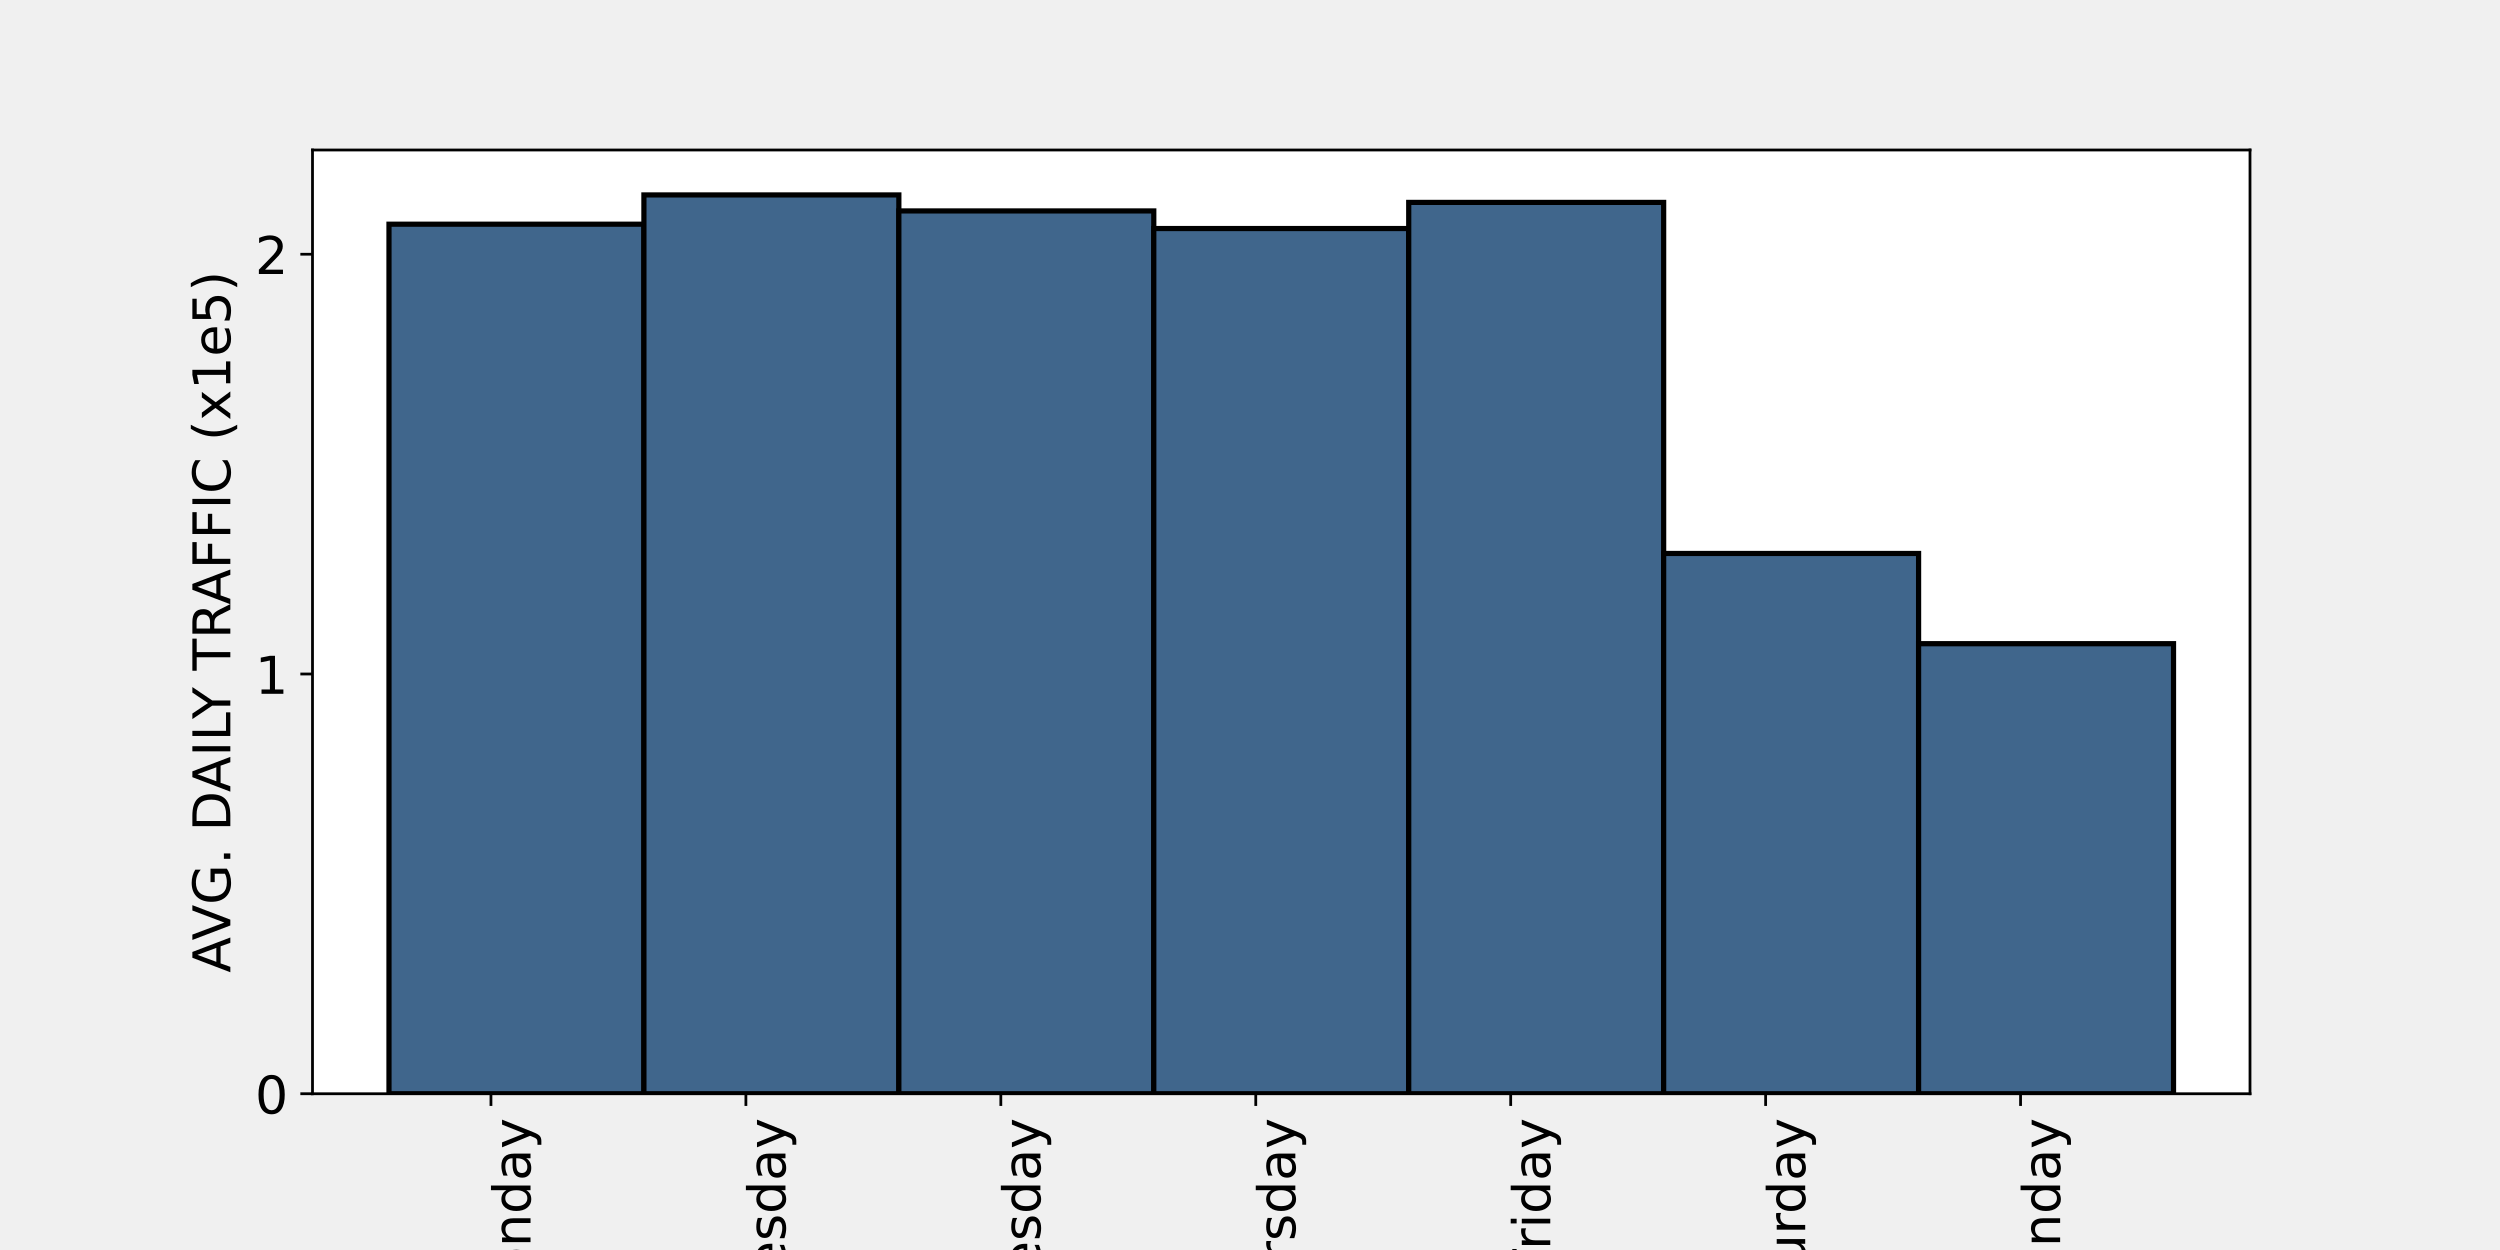
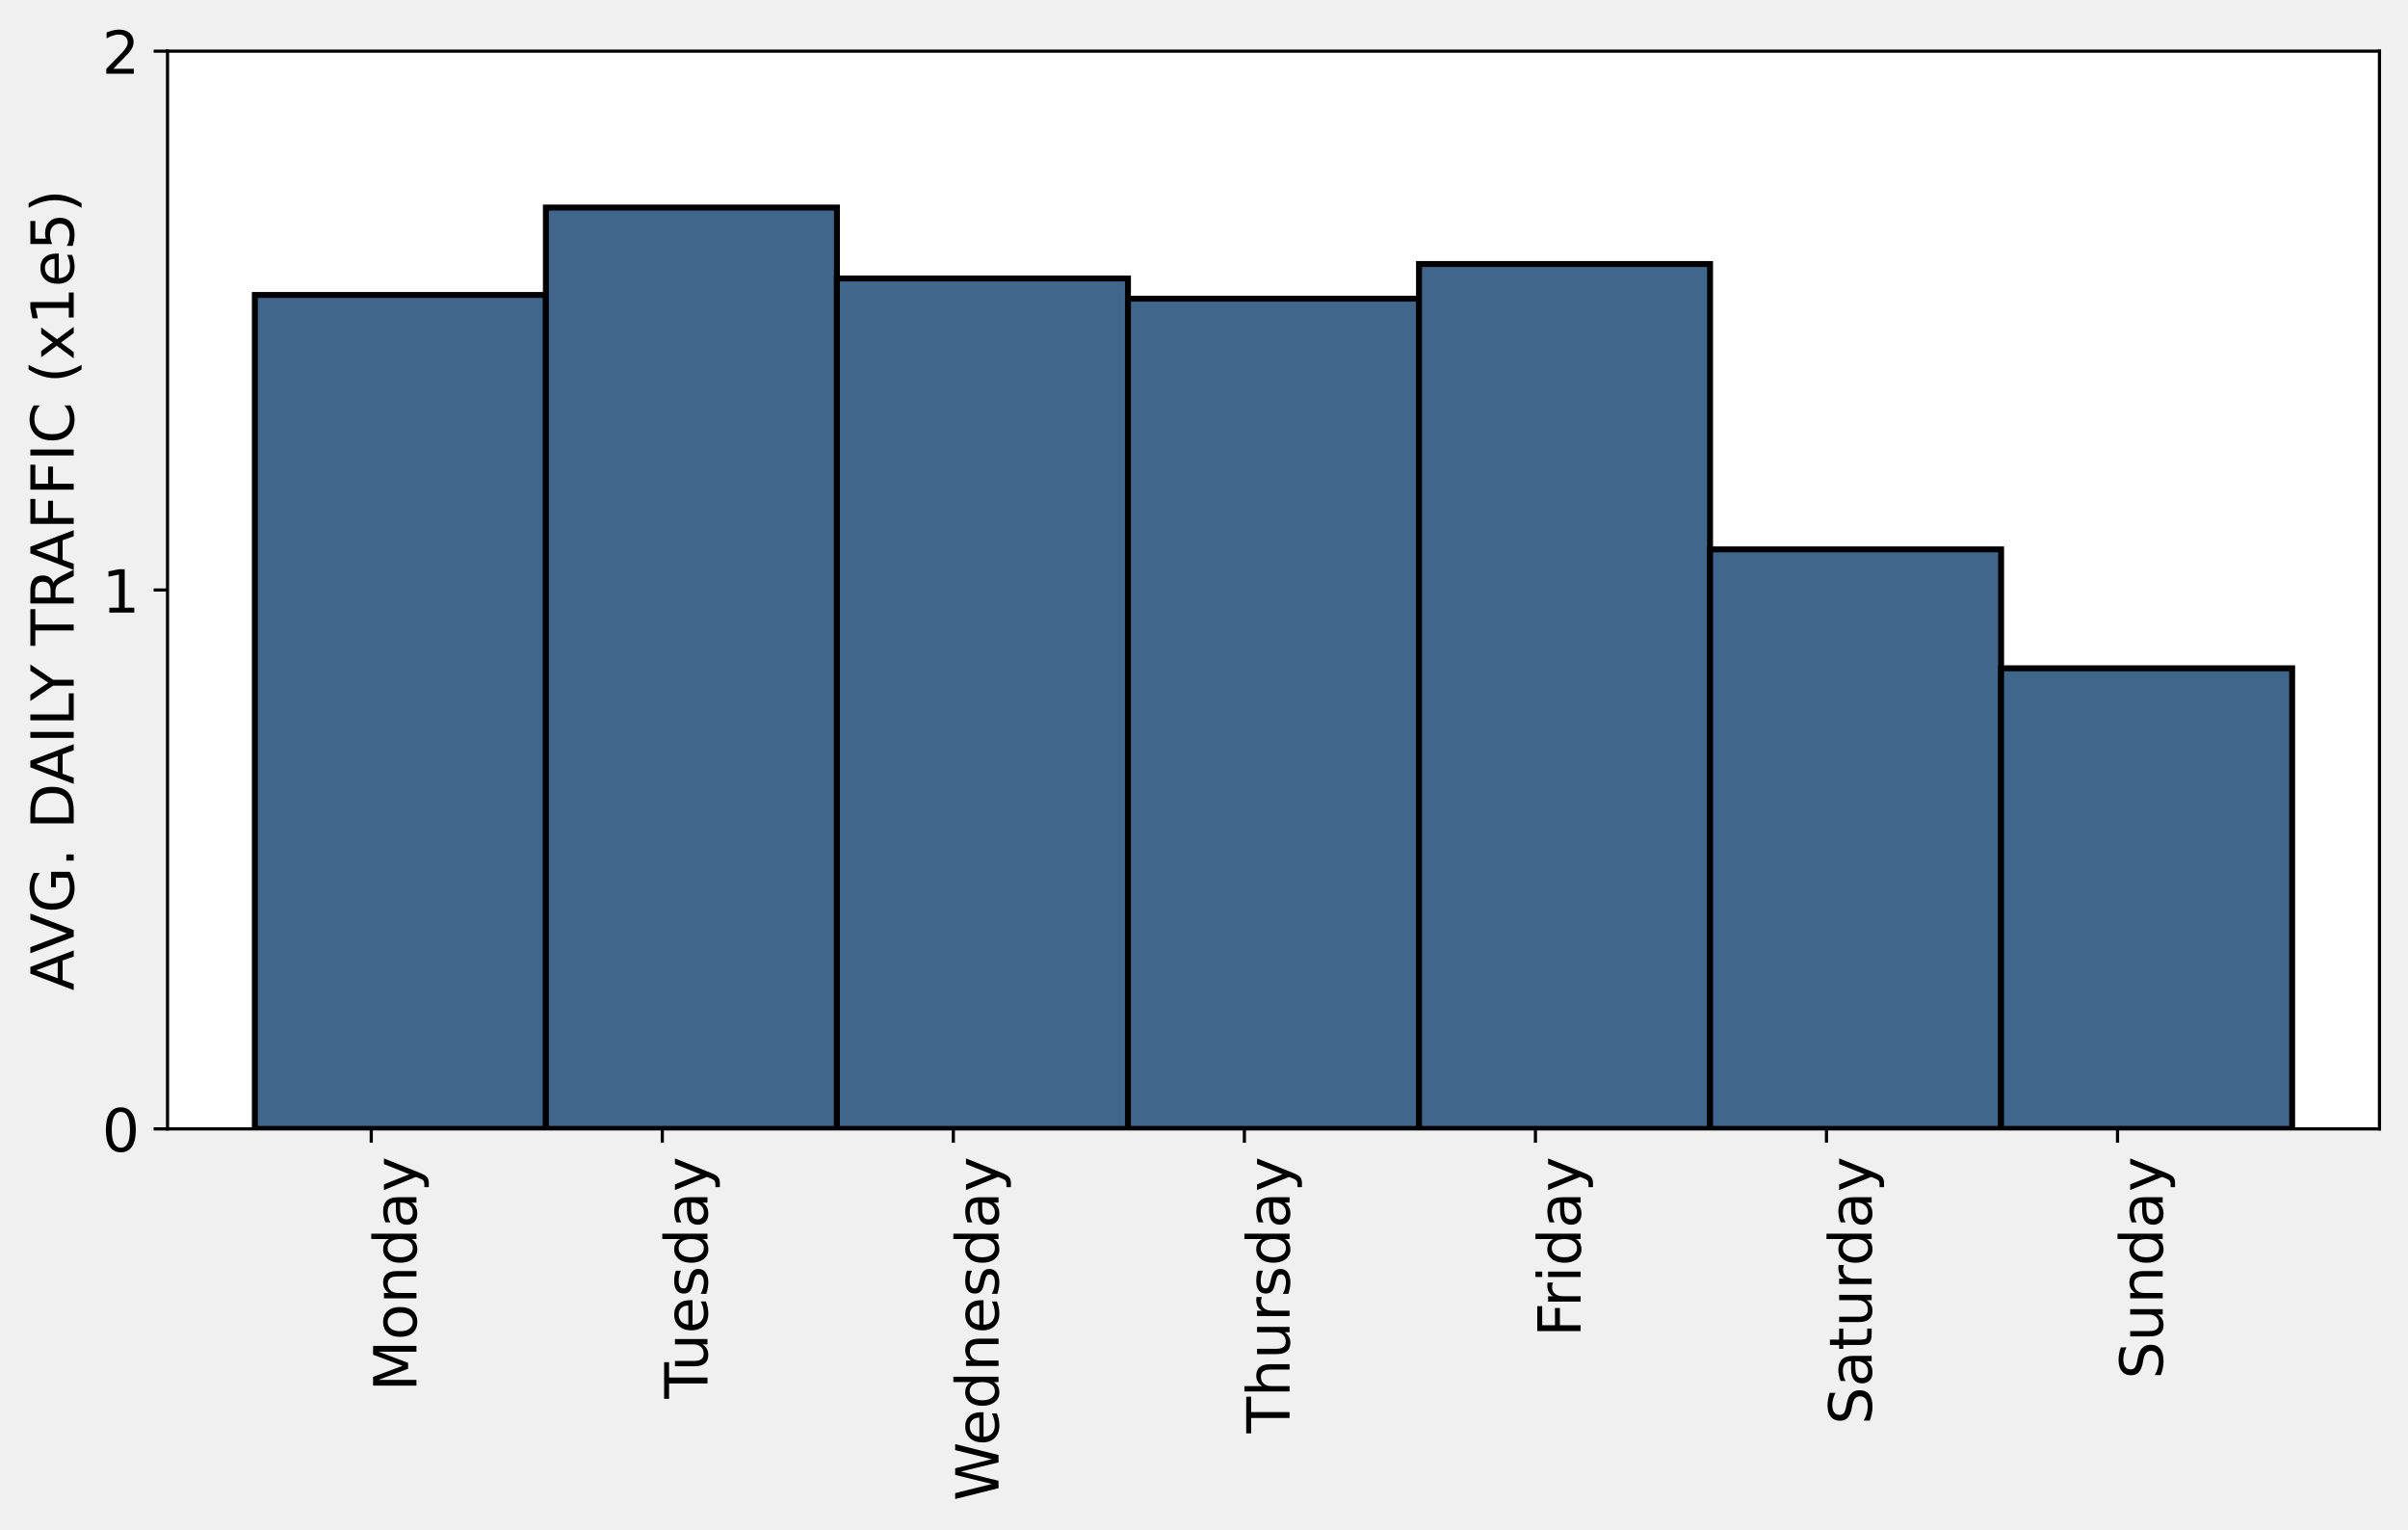
- <svg xmlns="http://www.w3.org/2000/svg" xmlns:xlink="http://www.w3.org/1999/xlink" height="360pt" version="1.1" viewBox="0 0 720 360" width="720pt">
+ <svg xmlns="http://www.w3.org/2000/svg" xmlns:xlink="http://www.w3.org/1999/xlink" height="385.744pt" version="1.1" viewBox="0 0 607.461 385.744" width="607.461pt">
  <defs>
    <style type="text/css">*{stroke-linecap:butt;stroke-linejoin:round;}</style>
  </defs>
  <g id="figure_1">
    <g id="patch_1">
-       <path d="M 0 360  L 720 360  L 720 0  L 0 0  z " style="fill:none;" />
+       <path d="M 0 385.744  L 607.461 385.744  L 607.461 0  L 0 0  z " style="fill:none;" />
    </g>
    <g id="axes_1">
      <g id="patch_2">
-         <path d="M 90 315  L 648 315  L 648 43.2  L 90 43.2  z " style="fill:#ffffff;" />
+         <path d="M 42.261 284.699  L 600.261 284.699  L 600.261 12.899  L 42.261 12.899  z " style="fill:#ffffff;" />
      </g>
      <g id="patch_3">
-         <path clip-path="url(#p6872a5273b)" d="M 112.026 315  L 185.447 315  L 185.447 64.563  L 112.026 64.563  z " style="fill:#40668c;stroke:#000000;stroke-linejoin:miter;stroke-width:1.5;" />
+         <path clip-path="url(#p99614f3dc8)" d="M 64.287 284.699  L 137.708 284.699  L 137.708 74.383  L 64.287 74.383  z " style="fill:#40668c;stroke:#000000;stroke-linejoin:miter;stroke-width:1.5;" />
      </g>
      <g id="patch_4">
-         <path clip-path="url(#p6872a5273b)" d="M 185.447 315  L 258.868 315  L 258.868 56.143  L 185.447 56.143  z " style="fill:#40668c;stroke:#000000;stroke-linejoin:miter;stroke-width:1.5;" />
+         <path clip-path="url(#p99614f3dc8)" d="M 137.708 284.699  L 211.129 284.699  L 211.129 52.343  L 137.708 52.343  z " style="fill:#40668c;stroke:#000000;stroke-linejoin:miter;stroke-width:1.5;" />
      </g>
      <g id="patch_5">
-         <path clip-path="url(#p6872a5273b)" d="M 258.868 315  L 332.289 315  L 332.289 60.752  L 258.868 60.752  z " style="fill:#40668c;stroke:#000000;stroke-linejoin:miter;stroke-width:1.5;" />
+         <path clip-path="url(#p99614f3dc8)" d="M 211.129 284.699  L 284.55 284.699  L 284.55 70.223  L 211.129 70.223  z " style="fill:#40668c;stroke:#000000;stroke-linejoin:miter;stroke-width:1.5;" />
      </g>
      <g id="patch_6">
-         <path clip-path="url(#p6872a5273b)" d="M 332.289 315  L 405.711 315  L 405.711 65.822  L 332.289 65.822  z " style="fill:#40668c;stroke:#000000;stroke-linejoin:miter;stroke-width:1.5;" />
+         <path clip-path="url(#p99614f3dc8)" d="M 284.55 284.699  L 357.971 284.699  L 357.971 75.327  L 284.55 75.327  z " style="fill:#40668c;stroke:#000000;stroke-linejoin:miter;stroke-width:1.5;" />
      </g>
      <g id="patch_7">
-         <path clip-path="url(#p6872a5273b)" d="M 405.711 315  L 479.132 315  L 479.132 58.297  L 405.711 58.297  z " style="fill:#40668c;stroke:#000000;stroke-linejoin:miter;stroke-width:1.5;" />
+         <path clip-path="url(#p99614f3dc8)" d="M 357.971 284.699  L 431.393 284.699  L 431.393 66.586  L 357.971 66.586  z " style="fill:#40668c;stroke:#000000;stroke-linejoin:miter;stroke-width:1.5;" />
      </g>
      <g id="patch_8">
-         <path clip-path="url(#p6872a5273b)" d="M 479.132 315  L 552.553 315  L 552.553 159.4  L 479.132 159.4  z " style="fill:#40668c;stroke:#000000;stroke-linejoin:miter;stroke-width:1.5;" />
+         <path clip-path="url(#p99614f3dc8)" d="M 431.393 284.699  L 504.814 284.699  L 504.814 138.55  L 431.393 138.55  z " style="fill:#40668c;stroke:#000000;stroke-linejoin:miter;stroke-width:1.5;" />
      </g>
      <g id="patch_9">
-         <path clip-path="url(#p6872a5273b)" d="M 552.553 315  L 625.974 315  L 625.974 185.387  L 552.553 185.387  z " style="fill:#40668c;stroke:#000000;stroke-linejoin:miter;stroke-width:1.5;" />
+         <path clip-path="url(#p99614f3dc8)" d="M 504.814 284.699  L 578.235 284.699  L 578.235 168.545  L 504.814 168.545  z " style="fill:#40668c;stroke:#000000;stroke-linejoin:miter;stroke-width:1.5;" />
      </g>
      <g id="matplotlib.axis_1">
        <g id="xtick_1">
          <g id="line2d_1">
            <defs>
-               <path d="M 0 0  L 0 3.5  " id="m6b6e018c57" style="stroke:#000000;stroke-width:0.8;" />
+               <path d="M 0 0  L 0 3.5  " id="m5e4e4f763d" style="stroke:#000000;stroke-width:0.8;" />
            </defs>
            <g>
-               <use style="stroke:#000000;stroke-width:0.8;" x="141.395" xlink:href="#m6b6e018c57" y="315" />
+               <use style="stroke:#000000;stroke-width:0.8;" x="93.656" xlink:href="#m5e4e4f763d" y="284.699" />
            </g>
          </g>
          <g id="text_1">
-             <g transform="translate(152.7924 381.2195)rotate(-90)scale(0.15 -0.15)">
+             <g transform="translate(105.0533 350.9184)rotate(-90)scale(0.15 -0.15)">
              <defs>
                <path d="M 9.812 72.906  L 24.516 72.906  L 43.109 23.297  L 61.812 72.906  L 76.516 72.906  L 76.516 0  L 66.891 0  L 66.891 64.016  L 48.094 14.016  L 38.188 14.016  L 19.391 64.016  L 19.391 0  L 9.812 0  z " id="DejaVuSans-77" />
                <path d="M 30.609 48.391  Q 23.391 48.391 19.188 42.75  Q 14.984 37.109 14.984 27.297  Q 14.984 17.484 19.156 11.844  Q 23.344 6.203 30.609 6.203  Q 37.797 6.203 41.984 11.859  Q 46.188 17.531 46.188 27.297  Q 46.188 37.016 41.984 42.703  Q 37.797 48.391 30.609 48.391  z M 30.609 56  Q 42.328 56 49.016 48.375  Q 55.719 40.766 55.719 27.297  Q 55.719 13.875 49.016 6.219  Q 42.328 -1.422 30.609 -1.422  Q 18.844 -1.422 12.172 6.219  Q 5.516 13.875 5.516 27.297  Q 5.516 40.766 12.172 48.375  Q 18.844 56 30.609 56  z " id="DejaVuSans-111" />
                <path d="M 54.891 33.016  L 54.891 0  L 45.906 0  L 45.906 32.719  Q 45.906 40.484 42.875 44.328  Q 39.844 48.188 33.797 48.188  Q 26.516 48.188 22.312 43.547  Q 18.109 38.922 18.109 30.906  L 18.109 0  L 9.078 0  L 9.078 54.688  L 18.109 54.688  L 18.109 46.188  Q 21.344 51.125 25.703 53.562  Q 30.078 56 35.797 56  Q 45.219 56 50.047 50.172  Q 54.891 44.344 54.891 33.016  z " id="DejaVuSans-110" />
                <path d="M 45.406 46.391  L 45.406 75.984  L 54.391 75.984  L 54.391 0  L 45.406 0  L 45.406 8.203  Q 42.578 3.328 38.25 0.953  Q 33.938 -1.422 27.875 -1.422  Q 17.969 -1.422 11.734 6.484  Q 5.516 14.406 5.516 27.297  Q 5.516 40.188 11.734 48.094  Q 17.969 56 27.875 56  Q 33.938 56 38.25 53.625  Q 42.578 51.266 45.406 46.391  z M 14.797 27.297  Q 14.797 17.391 18.875 11.75  Q 22.953 6.109 30.078 6.109  Q 37.203 6.109 41.297 11.75  Q 45.406 17.391 45.406 27.297  Q 45.406 37.203 41.297 42.844  Q 37.203 48.484 30.078 48.484  Q 22.953 48.484 18.875 42.844  Q 14.797 37.203 14.797 27.297  z " id="DejaVuSans-100" />
                <path d="M 34.281 27.484  Q 23.391 27.484 19.188 25  Q 14.984 22.516 14.984 16.5  Q 14.984 11.719 18.141 8.906  Q 21.297 6.109 26.703 6.109  Q 34.188 6.109 38.703 11.406  Q 43.219 16.703 43.219 25.484  L 43.219 27.484  z M 52.203 31.203  L 52.203 0  L 43.219 0  L 43.219 8.297  Q 40.141 3.328 35.547 0.953  Q 30.953 -1.422 24.312 -1.422  Q 15.922 -1.422 10.953 3.297  Q 6 8.016 6 15.922  Q 6 25.141 12.172 29.828  Q 18.359 34.516 30.609 34.516  L 43.219 34.516  L 43.219 35.406  Q 43.219 41.609 39.141 45  Q 35.062 48.391 27.688 48.391  Q 23 48.391 18.547 47.266  Q 14.109 46.141 10.016 43.891  L 10.016 52.203  Q 14.938 54.109 19.578 55.047  Q 24.219 56 28.609 56  Q 40.484 56 46.344 49.844  Q 52.203 43.703 52.203 31.203  z " id="DejaVuSans-97" />
                <path d="M 32.172 -5.078  Q 28.375 -14.844 24.75 -17.812  Q 21.141 -20.797 15.094 -20.797  L 7.906 -20.797  L 7.906 -13.281  L 13.188 -13.281  Q 16.891 -13.281 18.938 -11.516  Q 21 -9.766 23.484 -3.219  L 25.094 0.875  L 2.984 54.688  L 12.5 54.688  L 29.594 11.922  L 46.688 54.688  L 56.203 54.688  z " id="DejaVuSans-121" />
              </defs>
              <use xlink:href="#DejaVuSans-77" />
              <use x="86.279" xlink:href="#DejaVuSans-111" />
              <use x="147.461" xlink:href="#DejaVuSans-110" />
              <use x="210.84" xlink:href="#DejaVuSans-100" />
              <use x="274.316" xlink:href="#DejaVuSans-97" />
              <use x="335.596" xlink:href="#DejaVuSans-121" />
            </g>
          </g>
        </g>
        <g id="xtick_2">
          <g id="line2d_2">
            <g>
-               <use style="stroke:#000000;stroke-width:0.8;" x="214.816" xlink:href="#m6b6e018c57" y="315" />
+               <use style="stroke:#000000;stroke-width:0.8;" x="167.077" xlink:href="#m5e4e4f763d" y="284.699" />
            </g>
          </g>
          <g id="text_2">
-             <g transform="translate(226.2134 383.0359)rotate(-90)scale(0.15 -0.15)">
+             <g transform="translate(178.4744 352.7348)rotate(-90)scale(0.15 -0.15)">
              <defs>
                <path d="M -0.297 72.906  L 61.375 72.906  L 61.375 64.594  L 35.5 64.594  L 35.5 0  L 25.594 0  L 25.594 64.594  L -0.297 64.594  z " id="DejaVuSans-84" />
                <path d="M 8.5 21.578  L 8.5 54.688  L 17.484 54.688  L 17.484 21.922  Q 17.484 14.156 20.5 10.266  Q 23.531 6.391 29.594 6.391  Q 36.859 6.391 41.078 11.031  Q 45.312 15.672 45.312 23.688  L 45.312 54.688  L 54.297 54.688  L 54.297 0  L 45.312 0  L 45.312 8.406  Q 42.047 3.422 37.719 1  Q 33.406 -1.422 27.688 -1.422  Q 18.266 -1.422 13.375 4.438  Q 8.5 10.297 8.5 21.578  z M 31.109 56  z " id="DejaVuSans-117" />
                <path d="M 56.203 29.594  L 56.203 25.203  L 14.891 25.203  Q 15.484 15.922 20.484 11.062  Q 25.484 6.203 34.422 6.203  Q 39.594 6.203 44.453 7.469  Q 49.312 8.734 54.109 11.281  L 54.109 2.781  Q 49.266 0.734 44.188 -0.344  Q 39.109 -1.422 33.891 -1.422  Q 20.797 -1.422 13.156 6.188  Q 5.516 13.812 5.516 26.812  Q 5.516 40.234 12.766 48.109  Q 20.016 56 32.328 56  Q 43.359 56 49.781 48.891  Q 56.203 41.797 56.203 29.594  z M 47.219 32.234  Q 47.125 39.594 43.094 43.984  Q 39.062 48.391 32.422 48.391  Q 24.906 48.391 20.391 44.141  Q 15.875 39.891 15.188 32.172  z " id="DejaVuSans-101" />
                <path d="M 44.281 53.078  L 44.281 44.578  Q 40.484 46.531 36.375 47.5  Q 32.281 48.484 27.875 48.484  Q 21.188 48.484 17.844 46.438  Q 14.5 44.391 14.5 40.281  Q 14.5 37.156 16.891 35.375  Q 19.281 33.594 26.516 31.984  L 29.594 31.297  Q 39.156 29.25 43.188 25.516  Q 47.219 21.781 47.219 15.094  Q 47.219 7.469 41.188 3.016  Q 35.156 -1.422 24.609 -1.422  Q 20.219 -1.422 15.453 -0.562  Q 10.688 0.297 5.422 2  L 5.422 11.281  Q 10.406 8.688 15.234 7.391  Q 20.062 6.109 24.812 6.109  Q 31.156 6.109 34.562 8.281  Q 37.984 10.453 37.984 14.406  Q 37.984 18.062 35.516 20.016  Q 33.062 21.969 24.703 23.781  L 21.578 24.516  Q 13.234 26.266 9.516 29.906  Q 5.812 33.547 5.812 39.891  Q 5.812 47.609 11.281 51.797  Q 16.75 56 26.812 56  Q 31.781 56 36.172 55.266  Q 40.578 54.547 44.281 53.078  z " id="DejaVuSans-115" />
              </defs>
              <use xlink:href="#DejaVuSans-84" />
              <use x="45.959" xlink:href="#DejaVuSans-117" />
              <use x="109.338" xlink:href="#DejaVuSans-101" />
              <use x="170.861" xlink:href="#DejaVuSans-115" />
              <use x="222.961" xlink:href="#DejaVuSans-100" />
              <use x="286.438" xlink:href="#DejaVuSans-97" />
              <use x="347.717" xlink:href="#DejaVuSans-121" />
            </g>
          </g>
        </g>
        <g id="xtick_3">
          <g id="line2d_3">
            <g>
-               <use style="stroke:#000000;stroke-width:0.8;" x="288.237" xlink:href="#m6b6e018c57" y="315" />
+               <use style="stroke:#000000;stroke-width:0.8;" x="240.498" xlink:href="#m5e4e4f763d" y="284.699" />
            </g>
          </g>
          <g id="text_3">
-             <g transform="translate(299.6345 408.8453)rotate(-90)scale(0.15 -0.15)">
+             <g transform="translate(251.8954 378.5441)rotate(-90)scale(0.15 -0.15)">
              <defs>
                <path d="M 3.328 72.906  L 13.281 72.906  L 28.609 11.281  L 43.891 72.906  L 54.984 72.906  L 70.312 11.281  L 85.594 72.906  L 95.609 72.906  L 77.297 0  L 64.891 0  L 49.516 63.281  L 33.984 0  L 21.578 0  z " id="DejaVuSans-87" />
              </defs>
              <use xlink:href="#DejaVuSans-87" />
              <use x="93.002" xlink:href="#DejaVuSans-101" />
              <use x="154.525" xlink:href="#DejaVuSans-100" />
              <use x="218.002" xlink:href="#DejaVuSans-110" />
              <use x="281.381" xlink:href="#DejaVuSans-101" />
              <use x="342.904" xlink:href="#DejaVuSans-115" />
              <use x="395.004" xlink:href="#DejaVuSans-100" />
              <use x="458.48" xlink:href="#DejaVuSans-97" />
              <use x="519.76" xlink:href="#DejaVuSans-121" />
            </g>
          </g>
        </g>
        <g id="xtick_4">
          <g id="line2d_4">
            <g>
-               <use style="stroke:#000000;stroke-width:0.8;" x="361.658" xlink:href="#m6b6e018c57" y="315" />
+               <use style="stroke:#000000;stroke-width:0.8;" x="313.919" xlink:href="#m5e4e4f763d" y="284.699" />
            </g>
          </g>
          <g id="text_4">
-             <g transform="translate(373.0556 391.7477)rotate(-90)scale(0.15 -0.15)">
+             <g transform="translate(325.3165 361.4465)rotate(-90)scale(0.15 -0.15)">
              <defs>
                <path d="M 54.891 33.016  L 54.891 0  L 45.906 0  L 45.906 32.719  Q 45.906 40.484 42.875 44.328  Q 39.844 48.188 33.797 48.188  Q 26.516 48.188 22.312 43.547  Q 18.109 38.922 18.109 30.906  L 18.109 0  L 9.078 0  L 9.078 75.984  L 18.109 75.984  L 18.109 46.188  Q 21.344 51.125 25.703 53.562  Q 30.078 56 35.797 56  Q 45.219 56 50.047 50.172  Q 54.891 44.344 54.891 33.016  z " id="DejaVuSans-104" />
                <path d="M 41.109 46.297  Q 39.594 47.172 37.812 47.578  Q 36.031 48 33.891 48  Q 26.266 48 22.188 43.047  Q 18.109 38.094 18.109 28.812  L 18.109 0  L 9.078 0  L 9.078 54.688  L 18.109 54.688  L 18.109 46.188  Q 20.953 51.172 25.484 53.578  Q 30.031 56 36.531 56  Q 37.453 56 38.578 55.875  Q 39.703 55.766 41.062 55.516  z " id="DejaVuSans-114" />
              </defs>
              <use xlink:href="#DejaVuSans-84" />
              <use x="61.084" xlink:href="#DejaVuSans-104" />
              <use x="124.463" xlink:href="#DejaVuSans-117" />
              <use x="187.842" xlink:href="#DejaVuSans-114" />
              <use x="228.955" xlink:href="#DejaVuSans-115" />
              <use x="281.055" xlink:href="#DejaVuSans-100" />
              <use x="344.531" xlink:href="#DejaVuSans-97" />
              <use x="405.811" xlink:href="#DejaVuSans-121" />
            </g>
          </g>
        </g>
        <g id="xtick_5">
          <g id="line2d_5">
            <g>
-               <use style="stroke:#000000;stroke-width:0.8;" x="435.079" xlink:href="#m6b6e018c57" y="315" />
+               <use style="stroke:#000000;stroke-width:0.8;" x="387.34" xlink:href="#m5e4e4f763d" y="284.699" />
            </g>
          </g>
          <g id="text_5">
-             <g transform="translate(446.4766 367.4664)rotate(-90)scale(0.15 -0.15)">
+             <g transform="translate(398.7375 337.1652)rotate(-90)scale(0.15 -0.15)">
              <defs>
                <path d="M 9.812 72.906  L 51.703 72.906  L 51.703 64.594  L 19.672 64.594  L 19.672 43.109  L 48.578 43.109  L 48.578 34.812  L 19.672 34.812  L 19.672 0  L 9.812 0  z " id="DejaVuSans-70" />
                <path d="M 9.422 54.688  L 18.406 54.688  L 18.406 0  L 9.422 0  z M 9.422 75.984  L 18.406 75.984  L 18.406 64.594  L 9.422 64.594  z " id="DejaVuSans-105" />
              </defs>
              <use xlink:href="#DejaVuSans-70" />
              <use x="50.27" xlink:href="#DejaVuSans-114" />
              <use x="91.383" xlink:href="#DejaVuSans-105" />
              <use x="119.166" xlink:href="#DejaVuSans-100" />
              <use x="182.643" xlink:href="#DejaVuSans-97" />
              <use x="243.922" xlink:href="#DejaVuSans-121" />
            </g>
          </g>
        </g>
        <g id="xtick_6">
          <g id="line2d_6">
            <g>
-               <use style="stroke:#000000;stroke-width:0.8;" x="508.5" xlink:href="#m6b6e018c57" y="315" />
+               <use style="stroke:#000000;stroke-width:0.8;" x="460.761" xlink:href="#m5e4e4f763d" y="284.699" />
            </g>
          </g>
          <g id="text_6">
-             <g transform="translate(519.8977 389.5984)rotate(-90)scale(0.15 -0.15)">
+             <g transform="translate(472.1586 359.2973)rotate(-90)scale(0.15 -0.15)">
              <defs>
                <path d="M 53.516 70.516  L 53.516 60.891  Q 47.906 63.578 42.922 64.891  Q 37.938 66.219 33.297 66.219  Q 25.25 66.219 20.875 63.094  Q 16.5 59.969 16.5 54.203  Q 16.5 49.359 19.406 46.891  Q 22.312 44.438 30.422 42.922  L 36.375 41.703  Q 47.406 39.594 52.656 34.297  Q 57.906 29 57.906 20.125  Q 57.906 9.516 50.797 4.047  Q 43.703 -1.422 29.984 -1.422  Q 24.812 -1.422 18.969 -0.25  Q 13.141 0.922 6.891 3.219  L 6.891 13.375  Q 12.891 10.016 18.656 8.297  Q 24.422 6.594 29.984 6.594  Q 38.422 6.594 43.016 9.906  Q 47.609 13.234 47.609 19.391  Q 47.609 24.75 44.312 27.781  Q 41.016 30.812 33.5 32.328  L 27.484 33.5  Q 16.453 35.688 11.516 40.375  Q 6.594 45.062 6.594 53.422  Q 6.594 63.094 13.406 68.656  Q 20.219 74.219 32.172 74.219  Q 37.312 74.219 42.625 73.281  Q 47.953 72.359 53.516 70.516  z " id="DejaVuSans-83" />
                <path d="M 18.312 70.219  L 18.312 54.688  L 36.812 54.688  L 36.812 47.703  L 18.312 47.703  L 18.312 18.016  Q 18.312 11.328 20.141 9.422  Q 21.969 7.516 27.594 7.516  L 36.812 7.516  L 36.812 0  L 27.594 0  Q 17.188 0 13.234 3.875  Q 9.281 7.766 9.281 18.016  L 9.281 47.703  L 2.688 47.703  L 2.688 54.688  L 9.281 54.688  L 9.281 70.219  z " id="DejaVuSans-116" />
              </defs>
              <use xlink:href="#DejaVuSans-83" />
              <use x="63.477" xlink:href="#DejaVuSans-97" />
              <use x="124.756" xlink:href="#DejaVuSans-116" />
              <use x="163.965" xlink:href="#DejaVuSans-117" />
              <use x="227.344" xlink:href="#DejaVuSans-114" />
              <use x="266.707" xlink:href="#DejaVuSans-100" />
              <use x="330.184" xlink:href="#DejaVuSans-97" />
              <use x="391.463" xlink:href="#DejaVuSans-121" />
            </g>
          </g>
        </g>
        <g id="xtick_7">
          <g id="line2d_7">
            <g>
-               <use style="stroke:#000000;stroke-width:0.8;" x="581.921" xlink:href="#m6b6e018c57" y="315" />
+               <use style="stroke:#000000;stroke-width:0.8;" x="534.182" xlink:href="#m5e4e4f763d" y="284.699" />
            </g>
          </g>
          <g id="text_7">
-             <g transform="translate(593.3187 378.1281)rotate(-90)scale(0.15 -0.15)">
+             <g transform="translate(545.5796 347.827)rotate(-90)scale(0.15 -0.15)">
              <use xlink:href="#DejaVuSans-83" />
              <use x="63.477" xlink:href="#DejaVuSans-117" />
              <use x="126.855" xlink:href="#DejaVuSans-110" />
              <use x="190.234" xlink:href="#DejaVuSans-100" />
              <use x="253.711" xlink:href="#DejaVuSans-97" />
              <use x="314.99" xlink:href="#DejaVuSans-121" />
            </g>
          </g>
        </g>
      </g>
      <g id="matplotlib.axis_2">
        <g id="ytick_1">
          <g id="line2d_8">
            <defs>
-               <path d="M 0 0  L -3.5 0  " id="m7939bd204e" style="stroke:#000000;stroke-width:0.8;" />
+               <path d="M 0 0  L -3.5 0  " id="mcc822592b7" style="stroke:#000000;stroke-width:0.8;" />
            </defs>
            <g>
-               <use style="stroke:#000000;stroke-width:0.8;" x="90" xlink:href="#m7939bd204e" y="315" />
+               <use style="stroke:#000000;stroke-width:0.8;" x="42.261" xlink:href="#mcc822592b7" y="284.699" />
            </g>
          </g>
          <g id="text_8">
-             <g transform="translate(73.45625 320.6988)scale(0.15 -0.15)">
+             <g transform="translate(25.71719 290.3977)scale(0.15 -0.15)">
              <defs>
                <path d="M 31.781 66.406  Q 24.172 66.406 20.328 58.906  Q 16.5 51.422 16.5 36.375  Q 16.5 21.391 20.328 13.891  Q 24.172 6.391 31.781 6.391  Q 39.453 6.391 43.281 13.891  Q 47.125 21.391 47.125 36.375  Q 47.125 51.422 43.281 58.906  Q 39.453 66.406 31.781 66.406  z M 31.781 74.219  Q 44.047 74.219 50.516 64.516  Q 56.984 54.828 56.984 36.375  Q 56.984 17.969 50.516 8.266  Q 44.047 -1.422 31.781 -1.422  Q 19.531 -1.422 13.062 8.266  Q 6.594 17.969 6.594 36.375  Q 6.594 54.828 13.062 64.516  Q 19.531 74.219 31.781 74.219  z " id="DejaVuSans-48" />
              </defs>
              <use xlink:href="#DejaVuSans-48" />
            </g>
          </g>
        </g>
        <g id="ytick_2">
          <g id="line2d_9">
            <g>
-               <use style="stroke:#000000;stroke-width:0.8;" x="90" xlink:href="#m7939bd204e" y="194.11" />
+               <use style="stroke:#000000;stroke-width:0.8;" x="42.261" xlink:href="#mcc822592b7" y="148.799" />
            </g>
          </g>
          <g id="text_9">
-             <g transform="translate(73.45625 199.8084)scale(0.15 -0.15)">
+             <g transform="translate(25.71719 154.4977)scale(0.15 -0.15)">
              <defs>
                <path d="M 12.406 8.297  L 28.516 8.297  L 28.516 63.922  L 10.984 60.406  L 10.984 69.391  L 28.422 72.906  L 38.281 72.906  L 38.281 8.297  L 54.391 8.297  L 54.391 0  L 12.406 0  z " id="DejaVuSans-49" />
              </defs>
              <use xlink:href="#DejaVuSans-49" />
            </g>
          </g>
        </g>
        <g id="ytick_3">
          <g id="line2d_10">
            <g>
-               <use style="stroke:#000000;stroke-width:0.8;" x="90" xlink:href="#m7939bd204e" y="73.219" />
+               <use style="stroke:#000000;stroke-width:0.8;" x="42.261" xlink:href="#mcc822592b7" y="12.899" />
            </g>
          </g>
          <g id="text_10">
-             <g transform="translate(73.45625 78.91799)scale(0.15 -0.15)">
+             <g transform="translate(25.71719 18.59766)scale(0.15 -0.15)">
              <defs>
                <path d="M 19.188 8.297  L 53.609 8.297  L 53.609 0  L 7.328 0  L 7.328 8.297  Q 12.938 14.109 22.625 23.891  Q 32.328 33.688 34.812 36.531  Q 39.547 41.844 41.422 45.531  Q 43.312 49.219 43.312 52.781  Q 43.312 58.594 39.234 62.25  Q 35.156 65.922 28.609 65.922  Q 23.969 65.922 18.812 64.312  Q 13.672 62.703 7.812 59.422  L 7.812 69.391  Q 13.766 71.781 18.938 73  Q 24.125 74.219 28.422 74.219  Q 39.75 74.219 46.484 68.547  Q 53.219 62.891 53.219 53.422  Q 53.219 48.922 51.531 44.891  Q 49.859 40.875 45.406 35.406  Q 44.188 33.984 37.641 27.219  Q 31.109 20.453 19.188 8.297  z " id="DejaVuSans-50" />
              </defs>
              <use xlink:href="#DejaVuSans-50" />
            </g>
          </g>
        </g>
        <g id="text_11">
-           <g transform="translate(66.33672 280.1309)rotate(-90)scale(0.15 -0.15)">
+           <g transform="translate(18.59766 249.8297)rotate(-90)scale(0.15 -0.15)">
            <defs>
              <path d="M 34.188 63.188  L 20.797 26.906  L 47.609 26.906  z M 28.609 72.906  L 39.797 72.906  L 67.578 0  L 57.328 0  L 50.688 18.703  L 17.828 18.703  L 11.188 0  L 0.781 0  z " id="DejaVuSans-65" />
              <path d="M 28.609 0  L 0.781 72.906  L 11.078 72.906  L 34.188 11.531  L 57.328 72.906  L 67.578 72.906  L 39.797 0  z " id="DejaVuSans-86" />
              <path d="M 59.516 10.406  L 59.516 29.984  L 43.406 29.984  L 43.406 38.094  L 69.281 38.094  L 69.281 6.781  Q 63.578 2.734 56.688 0.656  Q 49.812 -1.422 42 -1.422  Q 24.906 -1.422 15.25 8.562  Q 5.609 18.562 5.609 36.375  Q 5.609 54.25 15.25 64.234  Q 24.906 74.219 42 74.219  Q 49.125 74.219 55.547 72.453  Q 61.969 70.703 67.391 67.281  L 67.391 56.781  Q 61.922 61.422 55.766 63.766  Q 49.609 66.109 42.828 66.109  Q 29.438 66.109 22.719 58.641  Q 16.016 51.172 16.016 36.375  Q 16.016 21.625 22.719 14.156  Q 29.438 6.688 42.828 6.688  Q 48.047 6.688 52.141 7.594  Q 56.25 8.5 59.516 10.406  z " id="DejaVuSans-71" />
              <path d="M 10.688 12.406  L 21 12.406  L 21 0  L 10.688 0  z " id="DejaVuSans-46" />
              <path id="DejaVuSans-32" />
              <path d="M 19.672 64.797  L 19.672 8.109  L 31.594 8.109  Q 46.688 8.109 53.688 14.938  Q 60.688 21.781 60.688 36.531  Q 60.688 51.172 53.688 57.984  Q 46.688 64.797 31.594 64.797  z M 9.812 72.906  L 30.078 72.906  Q 51.266 72.906 61.172 64.094  Q 71.094 55.281 71.094 36.531  Q 71.094 17.672 61.125 8.828  Q 51.172 0 30.078 0  L 9.812 0  z " id="DejaVuSans-68" />
              <path d="M 9.812 72.906  L 19.672 72.906  L 19.672 0  L 9.812 0  z " id="DejaVuSans-73" />
              <path d="M 9.812 72.906  L 19.672 72.906  L 19.672 8.297  L 55.172 8.297  L 55.172 0  L 9.812 0  z " id="DejaVuSans-76" />
              <path d="M -0.203 72.906  L 10.406 72.906  L 30.609 42.922  L 50.688 72.906  L 61.281 72.906  L 35.5 34.719  L 35.5 0  L 25.594 0  L 25.594 34.719  z " id="DejaVuSans-89" />
              <path d="M 44.391 34.188  Q 47.562 33.109 50.562 29.594  Q 53.562 26.078 56.594 19.922  L 66.609 0  L 56 0  L 46.688 18.703  Q 43.062 26.031 39.672 28.422  Q 36.281 30.812 30.422 30.812  L 19.672 30.812  L 19.672 0  L 9.812 0  L 9.812 72.906  L 32.078 72.906  Q 44.578 72.906 50.734 67.672  Q 56.891 62.453 56.891 51.906  Q 56.891 45.016 53.688 40.469  Q 50.484 35.938 44.391 34.188  z M 19.672 64.797  L 19.672 38.922  L 32.078 38.922  Q 39.203 38.922 42.844 42.219  Q 46.484 45.516 46.484 51.906  Q 46.484 58.297 42.844 61.547  Q 39.203 64.797 32.078 64.797  z " id="DejaVuSans-82" />
              <path d="M 64.406 67.281  L 64.406 56.891  Q 59.422 61.531 53.781 63.812  Q 48.141 66.109 41.797 66.109  Q 29.297 66.109 22.656 58.469  Q 16.016 50.828 16.016 36.375  Q 16.016 21.969 22.656 14.328  Q 29.297 6.688 41.797 6.688  Q 48.141 6.688 53.781 8.984  Q 59.422 11.281 64.406 15.922  L 64.406 5.609  Q 59.234 2.094 53.438 0.328  Q 47.656 -1.422 41.219 -1.422  Q 24.656 -1.422 15.125 8.703  Q 5.609 18.844 5.609 36.375  Q 5.609 53.953 15.125 64.078  Q 24.656 74.219 41.219 74.219  Q 47.75 74.219 53.531 72.484  Q 59.328 70.75 64.406 67.281  z " id="DejaVuSans-67" />
              <path d="M 31 75.875  Q 24.469 64.656 21.281 53.656  Q 18.109 42.672 18.109 31.391  Q 18.109 20.125 21.312 9.062  Q 24.516 -2 31 -13.188  L 23.188 -13.188  Q 15.875 -1.703 12.234 9.375  Q 8.594 20.453 8.594 31.391  Q 8.594 42.281 12.203 53.312  Q 15.828 64.359 23.188 75.875  z " id="DejaVuSans-40" />
              <path d="M 54.891 54.688  L 35.109 28.078  L 55.906 0  L 45.312 0  L 29.391 21.484  L 13.484 0  L 2.875 0  L 24.125 28.609  L 4.688 54.688  L 15.281 54.688  L 29.781 35.203  L 44.281 54.688  z " id="DejaVuSans-120" />
              <path d="M 10.797 72.906  L 49.516 72.906  L 49.516 64.594  L 19.828 64.594  L 19.828 46.734  Q 21.969 47.469 24.109 47.828  Q 26.266 48.188 28.422 48.188  Q 40.625 48.188 47.75 41.5  Q 54.891 34.812 54.891 23.391  Q 54.891 11.625 47.562 5.094  Q 40.234 -1.422 26.906 -1.422  Q 22.312 -1.422 17.547 -0.641  Q 12.797 0.141 7.719 1.703  L 7.719 11.625  Q 12.109 9.234 16.797 8.062  Q 21.484 6.891 26.703 6.891  Q 35.156 6.891 40.078 11.328  Q 45.016 15.766 45.016 23.391  Q 45.016 31 40.078 35.438  Q 35.156 39.891 26.703 39.891  Q 22.75 39.891 18.812 39.016  Q 14.891 38.141 10.797 36.281  z " id="DejaVuSans-53" />
              <path d="M 8.016 75.875  L 15.828 75.875  Q 23.141 64.359 26.781 53.312  Q 30.422 42.281 30.422 31.391  Q 30.422 20.453 26.781 9.375  Q 23.141 -1.703 15.828 -13.188  L 8.016 -13.188  Q 14.5 -2 17.703 9.062  Q 20.906 20.125 20.906 31.391  Q 20.906 42.672 17.703 53.656  Q 14.5 64.656 8.016 75.875  z " id="DejaVuSans-41" />
            </defs>
            <use xlink:href="#DejaVuSans-65" />
            <use x="62.033" xlink:href="#DejaVuSans-86" />
            <use x="130.441" xlink:href="#DejaVuSans-71" />
            <use x="207.932" xlink:href="#DejaVuSans-46" />
            <use x="239.719" xlink:href="#DejaVuSans-32" />
            <use x="271.506" xlink:href="#DejaVuSans-68" />
            <use x="346.758" xlink:href="#DejaVuSans-65" />
            <use x="415.166" xlink:href="#DejaVuSans-73" />
            <use x="444.658" xlink:href="#DejaVuSans-76" />
            <use x="487.121" xlink:href="#DejaVuSans-89" />
            <use x="548.205" xlink:href="#DejaVuSans-32" />
            <use x="579.992" xlink:href="#DejaVuSans-84" />
            <use x="641.076" xlink:href="#DejaVuSans-82" />
            <use x="706.559" xlink:href="#DejaVuSans-65" />
            <use x="774.967" xlink:href="#DejaVuSans-70" />
            <use x="832.486" xlink:href="#DejaVuSans-70" />
            <use x="890.006" xlink:href="#DejaVuSans-73" />
            <use x="919.498" xlink:href="#DejaVuSans-67" />
            <use x="989.322" xlink:href="#DejaVuSans-32" />
            <use x="1021.109" xlink:href="#DejaVuSans-40" />
            <use x="1060.123" xlink:href="#DejaVuSans-120" />
            <use x="1119.303" xlink:href="#DejaVuSans-49" />
            <use x="1182.926" xlink:href="#DejaVuSans-101" />
            <use x="1244.449" xlink:href="#DejaVuSans-53" />
            <use x="1308.072" xlink:href="#DejaVuSans-41" />
          </g>
        </g>
      </g>
      <g id="line2d_11">
-         <path clip-path="url(#p6872a5273b)" d="M 0 0  " style="fill:none;stroke:#424242;stroke-linecap:square;stroke-width:2.7;" />
+         <path clip-path="url(#p99614f3dc8)" d="M 0 0  " style="fill:none;stroke:#424242;stroke-linecap:square;stroke-width:2.7;" />
      </g>
      <g id="line2d_12">
-         <path clip-path="url(#p6872a5273b)" d="M 0 0  " style="fill:none;stroke:#424242;stroke-linecap:square;stroke-width:2.7;" />
+         <path clip-path="url(#p99614f3dc8)" d="M 0 0  " style="fill:none;stroke:#424242;stroke-linecap:square;stroke-width:2.7;" />
      </g>
      <g id="line2d_13">
-         <path clip-path="url(#p6872a5273b)" d="M 0 0  " style="fill:none;stroke:#424242;stroke-linecap:square;stroke-width:2.7;" />
+         <path clip-path="url(#p99614f3dc8)" d="M 0 0  " style="fill:none;stroke:#424242;stroke-linecap:square;stroke-width:2.7;" />
      </g>
      <g id="line2d_14">
-         <path clip-path="url(#p6872a5273b)" d="M 0 0  " style="fill:none;stroke:#424242;stroke-linecap:square;stroke-width:2.7;" />
+         <path clip-path="url(#p99614f3dc8)" d="M 0 0  " style="fill:none;stroke:#424242;stroke-linecap:square;stroke-width:2.7;" />
      </g>
      <g id="line2d_15">
-         <path clip-path="url(#p6872a5273b)" d="M 0 0  " style="fill:none;stroke:#424242;stroke-linecap:square;stroke-width:2.7;" />
+         <path clip-path="url(#p99614f3dc8)" d="M 0 0  " style="fill:none;stroke:#424242;stroke-linecap:square;stroke-width:2.7;" />
      </g>
      <g id="line2d_16">
-         <path clip-path="url(#p6872a5273b)" d="M 0 0  " style="fill:none;stroke:#424242;stroke-linecap:square;stroke-width:2.7;" />
+         <path clip-path="url(#p99614f3dc8)" d="M 0 0  " style="fill:none;stroke:#424242;stroke-linecap:square;stroke-width:2.7;" />
      </g>
      <g id="line2d_17">
-         <path clip-path="url(#p6872a5273b)" d="M 0 0  " style="fill:none;stroke:#424242;stroke-linecap:square;stroke-width:2.7;" />
+         <path clip-path="url(#p99614f3dc8)" d="M 0 0  " style="fill:none;stroke:#424242;stroke-linecap:square;stroke-width:2.7;" />
      </g>
      <g id="patch_10">
-         <path d="M 90 315  L 90 43.2  " style="fill:none;stroke:#000000;stroke-linecap:square;stroke-linejoin:miter;stroke-width:0.8;" />
+         <path d="M 42.261 284.699  L 42.261 12.899  " style="fill:none;stroke:#000000;stroke-linecap:square;stroke-linejoin:miter;stroke-width:0.8;" />
      </g>
      <g id="patch_11">
-         <path d="M 648 315  L 648 43.2  " style="fill:none;stroke:#000000;stroke-linecap:square;stroke-linejoin:miter;stroke-width:0.8;" />
+         <path d="M 600.261 284.699  L 600.261 12.899  " style="fill:none;stroke:#000000;stroke-linecap:square;stroke-linejoin:miter;stroke-width:0.8;" />
      </g>
      <g id="patch_12">
-         <path d="M 90 315  L 648 315  " style="fill:none;stroke:#000000;stroke-linecap:square;stroke-linejoin:miter;stroke-width:0.8;" />
+         <path d="M 42.261 284.699  L 600.261 284.699  " style="fill:none;stroke:#000000;stroke-linecap:square;stroke-linejoin:miter;stroke-width:0.8;" />
      </g>
      <g id="patch_13">
-         <path d="M 90 43.2  L 648 43.2  " style="fill:none;stroke:#000000;stroke-linecap:square;stroke-linejoin:miter;stroke-width:0.8;" />
+         <path d="M 42.261 12.899  L 600.261 12.899  " style="fill:none;stroke:#000000;stroke-linecap:square;stroke-linejoin:miter;stroke-width:0.8;" />
      </g>
    </g>
  </g>
  <defs>
-     <clipPath id="p6872a5273b">
-       <rect height="271.8" width="558" x="90" y="43.2" />
+     <clipPath id="p99614f3dc8">
+       <rect height="271.8" width="558" x="42.261" y="12.899" />
    </clipPath>
  </defs>
</svg>
